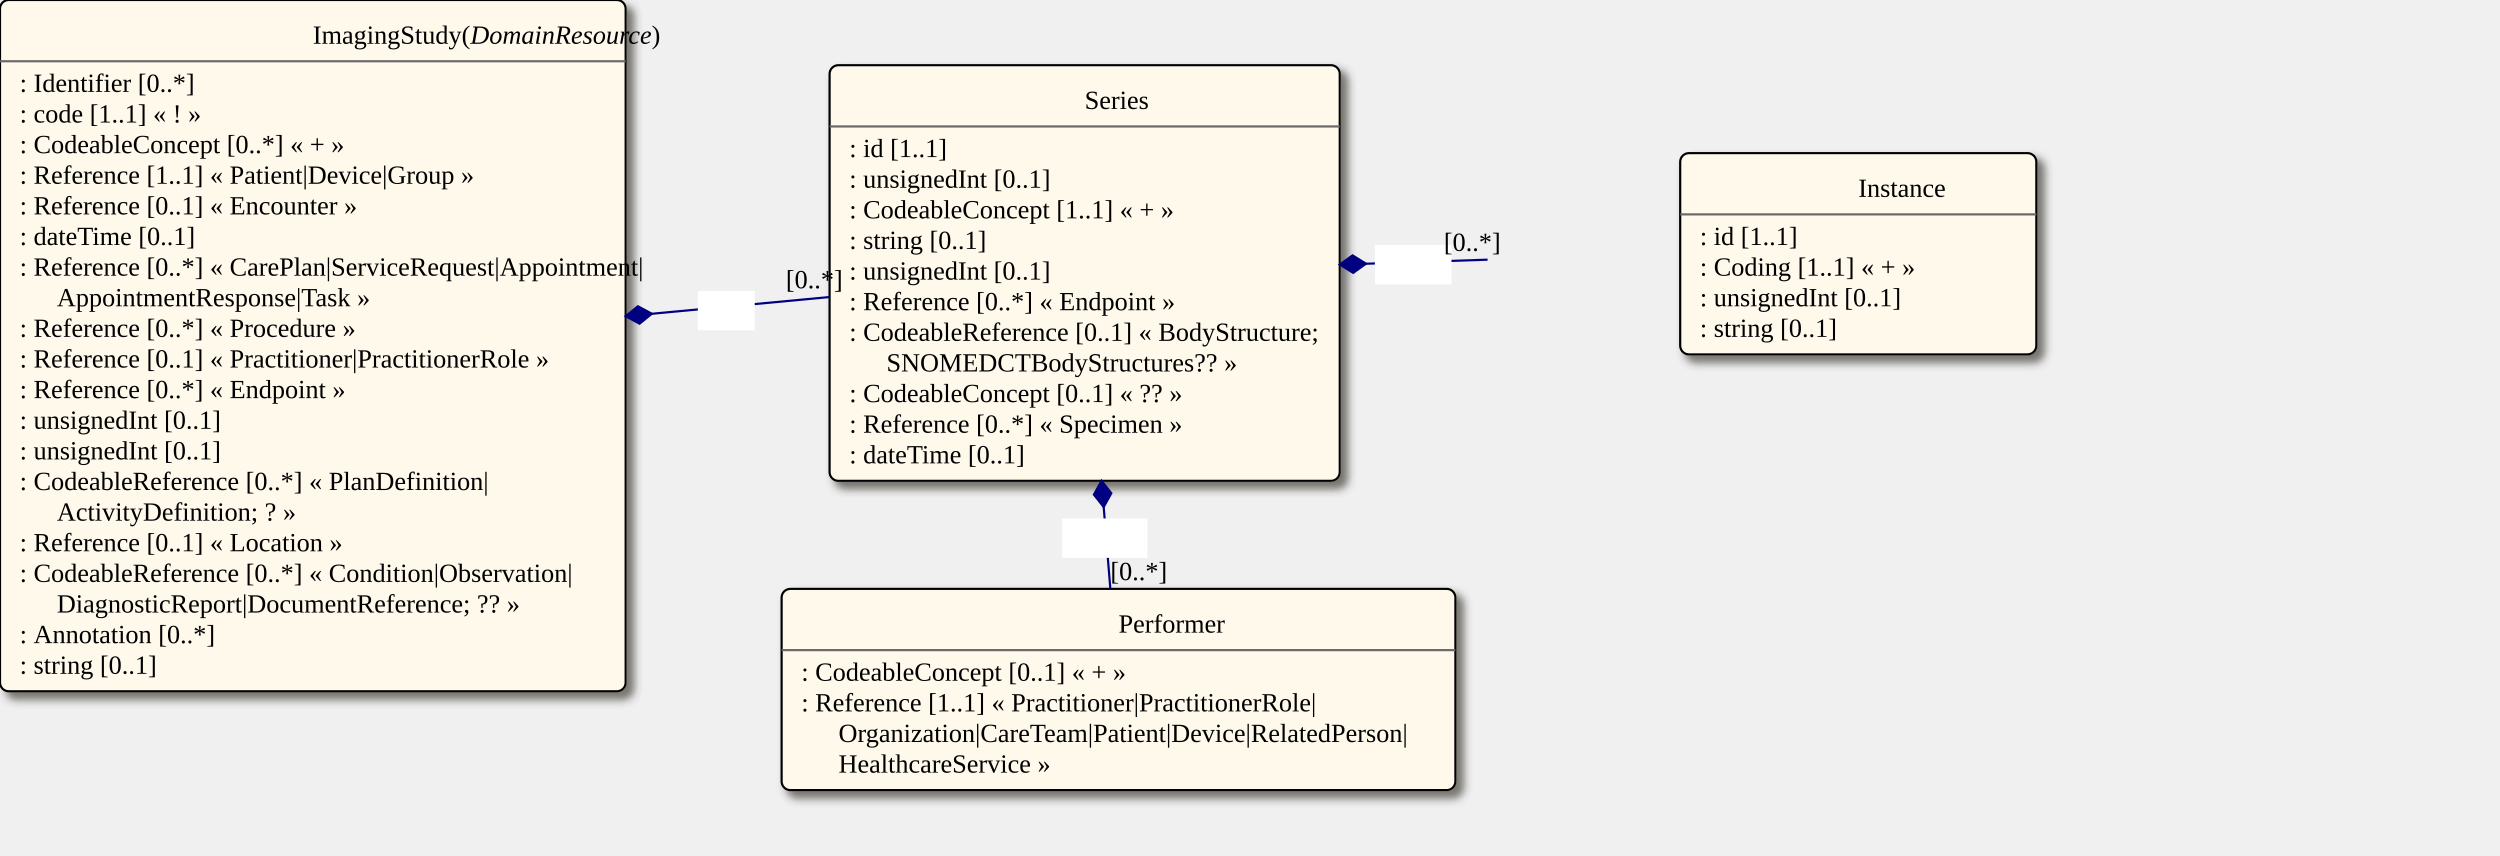
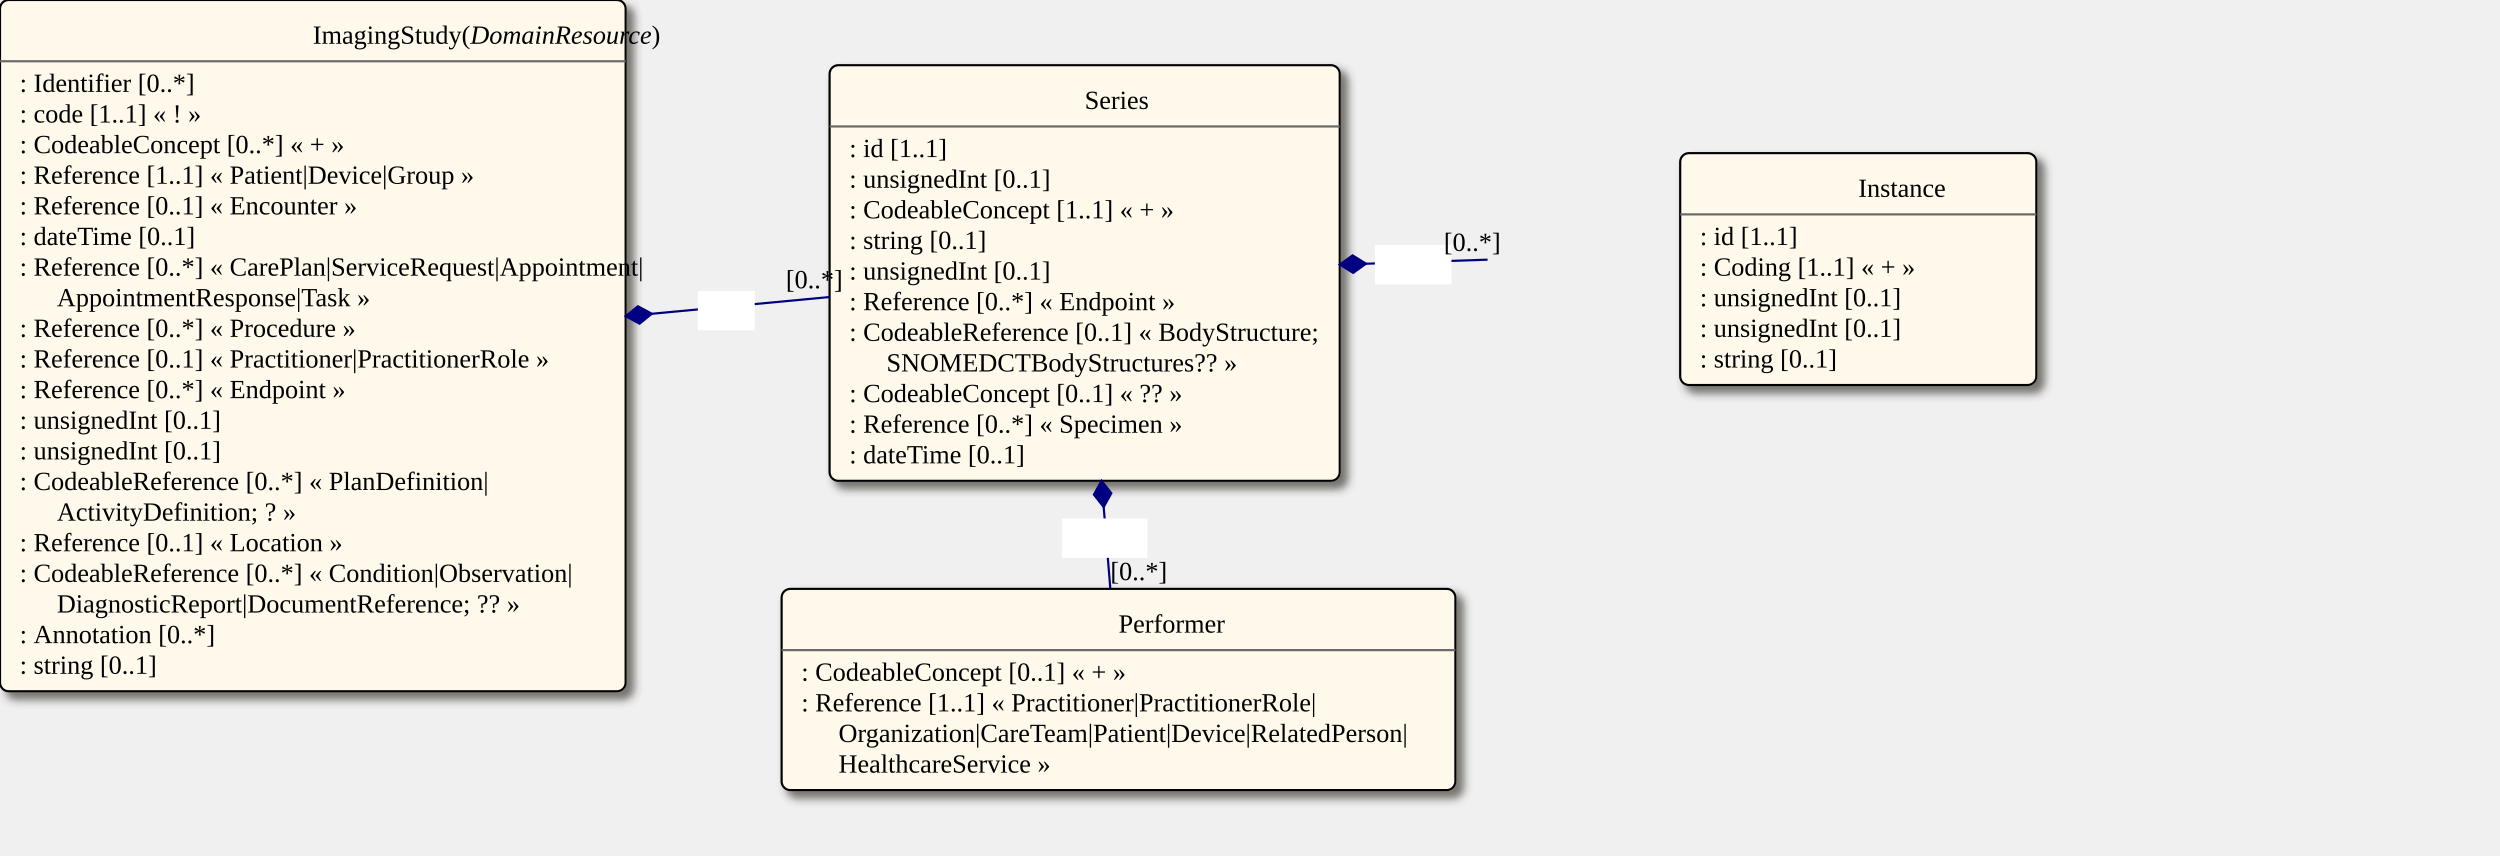
<svg xmlns="http://www.w3.org/2000/svg" xmlns:xlink="http://www.w3.org/1999/xlink" id="n649" version="1.1" width="1142.8" height="391.182">
  <defs id="defs4474">
    <filter id="shadow1" x="-0.033" y="-0.058" width="1.084" height="1.148">
      <feOffset result="offOut" in="SourceGraphic" dx="3" dy="3" id="feOffset4465" />
      <feColorMatrix result="matrixOut" in="offOut" type="matrix" values="0.2 0 0 0 0 0 0.2 0 0 0 0 0 0.2 0 0 0 0 0 1 0" id="feColorMatrix4467" />
      <feGaussianBlur result="blurOut" in="matrixOut" stdDeviation="2" id="feGaussianBlur4469" />
      <feBlend in="SourceGraphic" in2="blurOut" mode="normal" id="feBlend4471" />
    </filter>
  </defs>
  <g id="n650">
    <rect id="ImagingStudy" x="0.0" y="0.0" rx="4" ry="4" width="286.0" height="316.0" filter="url(#shadow1)" style="fill:#fff9ec;stroke:black;stroke-width:1" />
    <line id="n651" x1="0.0" y1="28.0" x2="286.0" y2="28.0" style="stroke:dimgrey;stroke-width:1" />
    <text id="n652" x="143.0" y="20.0" fill="black" class="diagram-class-title  diagram-class-resource">ImagingStudy<tspan class="diagram-class-title-link" id="tspan4479"> (<a id="n653" xlink:href="domainresource.html#DomainResource" class="diagram-class-reference" style="font-style: italic">DomainResource</a>)</tspan>
    </text>
    <text id="n654" x="6.0" y="42.0" fill="black" class="diagram-class-detail">
      <a id="n655" xlink:href="imagingstudy-definitions.html#ImagingStudy.identifier" /> : <a id="n656" xlink:href="datatypes.html#Identifier">Identifier</a> [0..*]</text>
    <text id="n660" x="6.0" y="56.0" fill="black" class="diagram-class-detail">
      <a id="n661" xlink:href="imagingstudy-definitions.html#ImagingStudy.status" /> : <a id="n662" xlink:href="datatypes.html#code">code</a> [1..1] « <a id="n663" xlink:href="valueset-imagingstudy-status.html" />! »</text>
    <text id="n670" x="6.0" y="70.0" fill="black" class="diagram-class-detail">
      <a id="n671" xlink:href="imagingstudy-definitions.html#ImagingStudy.modality" /> : <a id="n672" xlink:href="datatypes.html#CodeableConcept">CodeableConcept</a> [0..*] « <a id="n673" xlink:href="http://dicom.nema.org/medical/dicom/current/output/chtml/part16/sect_CID_33.html" />+ »</text>
    <text id="n680" x="6.0" y="84.0" fill="black" class="diagram-class-detail">
      <a id="n681" xlink:href="imagingstudy-definitions.html#ImagingStudy.subject" /> : <a id="n682" xlink:href="references.html#Reference">Reference</a> [1..1] « <a id="n683" xlink:href="patient.html#Patient">Patient</a>|<a id="n684" xlink:href="device.html#Device">Device</a>|<a id="n685" xlink:href="group.html#Group">Group</a> »</text>
    <text id="n692" x="6.0" y="98.0" fill="black" class="diagram-class-detail">
      <a id="n693" xlink:href="imagingstudy-definitions.html#ImagingStudy.encounter" /> : <a id="n694" xlink:href="references.html#Reference">Reference</a> [0..1] « <a id="n695" xlink:href="encounter.html#Encounter">Encounter</a> »</text>
    <text id="n700" x="6.0" y="112.0" fill="black" class="diagram-class-detail">
      <a id="n701" xlink:href="imagingstudy-definitions.html#ImagingStudy.started" /> : <a id="n702" xlink:href="datatypes.html#dateTime">dateTime</a> [0..1]</text>
    <text id="n706" x="6.0" y="126.0" fill="black" class="diagram-class-detail">
      <a id="n707" xlink:href="imagingstudy-definitions.html#ImagingStudy.basedOn" /> : <a id="n708" xlink:href="references.html#Reference">Reference</a> [0..*] « <a id="n709" xlink:href="careplan.html#CarePlan">CarePlan</a>|<a id="n710" xlink:href="servicerequest.html#ServiceRequest">ServiceRequest</a>|<a id="n711" xlink:href="appointment.html#Appointment">Appointment</a>|</text>
    <text id="n712" x="26.0" y="140.0" fill="black" class="diagram-class-detail">
      <a id="n713" xlink:href="appointmentresponse.html#AppointmentResponse">AppointmentResponse</a>|<a id="n714" xlink:href="task.html#Task">Task</a> »</text>
    <text id="n724" x="6.0" y="154.0" fill="black" class="diagram-class-detail">
      <a id="n725" xlink:href="imagingstudy-definitions.html#ImagingStudy.partOf" /> : <a id="n726" xlink:href="references.html#Reference">Reference</a> [0..*] « <a id="n727" xlink:href="procedure.html#Procedure">Procedure</a> »</text>
    <text id="n732" x="6.0" y="168.0" fill="black" class="diagram-class-detail">
      <a id="n733" xlink:href="imagingstudy-definitions.html#ImagingStudy.referrer" /> : <a id="n734" xlink:href="references.html#Reference">Reference</a> [0..1] « <a id="n735" xlink:href="practitioner.html#Practitioner">Practitioner</a>|<a id="n736" xlink:href="practitionerrole.html#PractitionerRole">PractitionerRole</a> »</text>
    <text id="n742" x="6.0" y="182.0" fill="black" class="diagram-class-detail">
      <a id="n743" xlink:href="imagingstudy-definitions.html#ImagingStudy.endpoint" /> : <a id="n744" xlink:href="references.html#Reference">Reference</a> [0..*] « <a id="n745" xlink:href="endpoint.html#Endpoint">Endpoint</a> »</text>
    <text id="n750" x="6.0" y="196.0" fill="black" class="diagram-class-detail">
      <a id="n751" xlink:href="imagingstudy-definitions.html#ImagingStudy.numberOfSeries" /> : <a id="n752" xlink:href="datatypes.html#unsignedInt">unsignedInt</a> [0..1]</text>
    <text id="n756" x="6.0" y="210.0" fill="black" class="diagram-class-detail">
      <a id="n757" xlink:href="imagingstudy-definitions.html#ImagingStudy.numberOfInstances" /> : <a id="n758" xlink:href="datatypes.html#unsignedInt">unsignedInt</a> [0..1]</text>
    <text id="n762" x="6.0" y="224.0" fill="black" class="diagram-class-detail">
      <a id="n763" xlink:href="imagingstudy-definitions.html#ImagingStudy.procedure" /> : <a id="n764" xlink:href="references.html#CodeableReference">CodeableReference</a> [0..*] « <a id="n765" xlink:href="plandefinition.html#PlanDefinition">PlanDefinition</a>|</text>
    <text id="n766" x="26.0" y="238.0" fill="black" class="diagram-class-detail">
      <a id="n767" xlink:href="activitydefinition.html#ActivityDefinition">ActivityDefinition</a>; <a id="n768" xlink:href="http://loinc.org/vs/loinc-rsna-radiology-playbook" />? »</text>
    <text id="n776" x="6.0" y="252.0" fill="black" class="diagram-class-detail">
      <a id="n777" xlink:href="imagingstudy-definitions.html#ImagingStudy.location" /> : <a id="n778" xlink:href="references.html#Reference">Reference</a> [0..1] « <a id="n779" xlink:href="location.html#Location">Location</a> »</text>
    <text id="n784" x="6.0" y="266.0" fill="black" class="diagram-class-detail">
      <a id="n785" xlink:href="imagingstudy-definitions.html#ImagingStudy.reason" /> : <a id="n786" xlink:href="references.html#CodeableReference">CodeableReference</a> [0..*] « <a id="n787" xlink:href="condition.html#Condition">Condition</a>|<a id="n788" xlink:href="observation.html#Observation">Observation</a>|</text>
    <text id="n789" x="26.0" y="280.0" fill="black" class="diagram-class-detail">
      <a id="n790" xlink:href="diagnosticreport.html#DiagnosticReport">DiagnosticReport</a>|<a id="n791" xlink:href="documentreference.html#DocumentReference">DocumentReference</a>; <a id="n792" xlink:href="valueset-procedure-reason.html" />?? »</text>
    <text id="n804" x="6.0" y="294.0" fill="black" class="diagram-class-detail">
      <a id="n805" xlink:href="imagingstudy-definitions.html#ImagingStudy.note" /> : <a id="n806" xlink:href="datatypes.html#Annotation">Annotation</a> [0..*]</text>
    <text id="n810" x="6.0" y="308.0" fill="black" class="diagram-class-detail">
      <a id="n811" xlink:href="imagingstudy-definitions.html#ImagingStudy.description" /> : <a id="n812" xlink:href="datatypes.html#string">string</a> [0..1]</text>
  </g>
  <g id="n816">
    <rect id="ImagingStudy.series" x="379.223" y="29.803" rx="4" ry="4" width="233.2" height="190.0" filter="url(#shadow1)" style="fill:#fff9ec;stroke:black;stroke-width:1" />
    <line id="n817" x1="379.223" y1="57.803" x2="612.423" y2="57.803" style="stroke:dimgrey;stroke-width:1" />
    <text id="n818" x="495.823" y="49.803" fill="black" class="diagram-class-title">Series</text>
    <text id="n819" x="385.223" y="71.803" fill="black" class="diagram-class-detail">
      <a id="n820" xlink:href="imagingstudy-definitions.html#ImagingStudy.series.uid" /> : <a id="n821" xlink:href="datatypes.html#id">id</a> [1..1]</text>
    <text id="n825" x="385.223" y="85.803" fill="black" class="diagram-class-detail">
      <a id="n826" xlink:href="imagingstudy-definitions.html#ImagingStudy.series.number" /> : <a id="n827" xlink:href="datatypes.html#unsignedInt">unsignedInt</a> [0..1]</text>
    <text id="n831" x="385.223" y="99.803" fill="black" class="diagram-class-detail">
      <a id="n832" xlink:href="imagingstudy-definitions.html#ImagingStudy.series.modality" /> : <a id="n833" xlink:href="datatypes.html#CodeableConcept">CodeableConcept</a> [1..1] « <a id="n834" xlink:href="http://dicom.nema.org/medical/dicom/current/output/chtml/part16/sect_CID_33.html" />+ »</text>
    <text id="n841" x="385.223" y="113.803" fill="black" class="diagram-class-detail">
      <a id="n842" xlink:href="imagingstudy-definitions.html#ImagingStudy.series.description" /> : <a id="n843" xlink:href="datatypes.html#string">string</a> [0..1]</text>
    <text id="n847" x="385.223" y="127.803" fill="black" class="diagram-class-detail">
      <a id="n848" xlink:href="imagingstudy-definitions.html#ImagingStudy.series.numberOfInstances" /> : <a id="n849" xlink:href="datatypes.html#unsignedInt">unsignedInt</a> [0..1]</text>
    <text id="n853" x="385.223" y="141.803" fill="black" class="diagram-class-detail">
      <a id="n854" xlink:href="imagingstudy-definitions.html#ImagingStudy.series.endpoint" /> : <a id="n855" xlink:href="references.html#Reference">Reference</a> [0..*] « <a id="n856" xlink:href="endpoint.html#Endpoint">Endpoint</a> »</text>
    <text id="n861" x="385.223" y="155.803" fill="black" class="diagram-class-detail">
      <a id="n862" xlink:href="imagingstudy-definitions.html#ImagingStudy.series.bodySite" /> : <a id="n863" xlink:href="references.html#CodeableReference">CodeableReference</a> [0..1] « <a id="n864" xlink:href="bodystructure.html#BodyStructure">BodyStructure</a>; <a id="n865" xlink:href="valueset-body-site.html" />
    </text>
    <text id="n867" x="405.223" y="169.803" fill="black" class="diagram-class-detail">
      <a id="n868" xlink:href="valueset-body-site.html">SNOMEDCTBodyStructures</a>?? »</text>
    <text id="n877" x="385.223" y="183.803" fill="black" class="diagram-class-detail">
      <a id="n878" xlink:href="imagingstudy-definitions.html#ImagingStudy.series.laterality" /> : <a id="n879" xlink:href="datatypes.html#CodeableConcept">CodeableConcept</a> [0..1] « <a id="n880" xlink:href="http://dicom.nema.org/medical/dicom/current/output/chtml/part16/sect_CID_244.html" />?? »</text>
    <text id="n887" x="385.223" y="197.803" fill="black" class="diagram-class-detail">
      <a id="n888" xlink:href="imagingstudy-definitions.html#ImagingStudy.series.specimen" /> : <a id="n889" xlink:href="references.html#Reference">Reference</a> [0..*] « <a id="n890" xlink:href="specimen.html#Specimen">Specimen</a> »</text>
    <text id="n895" x="385.223" y="211.803" fill="black" class="diagram-class-detail">
      <a id="n896" xlink:href="imagingstudy-definitions.html#ImagingStudy.series.started" /> : <a id="n897" xlink:href="datatypes.html#dateTime">dateTime</a> [0..1]</text>
  </g>
  <g id="n901">
    <rect id="ImagingStudy.series.performer" x="357.295" y="269.182" rx="4" ry="4" width="308.0" height="92.0" filter="url(#shadow1)" style="fill:#fff9ec;stroke:black;stroke-width:1" />
    <line id="n902" x1="357.295" y1="297.182" x2="665.295" y2="297.182" style="stroke:dimgrey;stroke-width:1" />
    <text id="n903" x="511.295" y="289.182" fill="black" class="diagram-class-title">Performer</text>
    <text id="n904" x="363.295" y="311.182" fill="black" class="diagram-class-detail">
      <a id="n905" xlink:href="imagingstudy-definitions.html#ImagingStudy.series.performer.function" /> : <a id="n906" xlink:href="datatypes.html#CodeableConcept">CodeableConcept</a> [0..1] « <a id="n907" xlink:href="valueset-series-performer-function.html" />+ »</text>
    <text id="n914" x="363.295" y="325.182" fill="black" class="diagram-class-detail">
      <a id="n915" xlink:href="imagingstudy-definitions.html#ImagingStudy.series.performer.actor" /> : <a id="n916" xlink:href="references.html#Reference">Reference</a> [1..1] « <a id="n917" xlink:href="practitioner.html#Practitioner">Practitioner</a>|<a id="n918" xlink:href="practitionerrole.html#PractitionerRole">PractitionerRole</a>|</text>
    <text id="n919" x="383.295" y="339.182" fill="black" class="diagram-class-detail">
      <a id="n920" xlink:href="organization.html#Organization">Organization</a>|<a id="n921" xlink:href="careteam.html#CareTeam">CareTeam</a>|<a id="n922" xlink:href="patient.html#Patient">Patient</a>|<a id="n923" xlink:href="device.html#Device">Device</a>|<a id="n924" xlink:href="relatedperson.html#RelatedPerson">RelatedPerson</a>|</text>
    <text id="n925" x="383.295" y="353.182" fill="black" class="diagram-class-detail">
      <a id="n926" xlink:href="healthcareservice.html#HealthcareService">HealthcareService</a> »</text>
  </g>
  <g id="n940" transform="translate(88.0488)">
-     <rect id="ImagingStudy.series.instance" x="680" y="70" rx="4" ry="4" width="162.8" height="92" filter="url(#shadow1)" style="fill:#fff9ec;stroke:#000000;stroke-width:1" />
+     <rect id="ImagingStudy.series.instance" x="680" y="70" rx="4" ry="4" width="162.8" height="106" filter="url(#shadow1)" style="fill:#fff9ec;stroke:#000000;stroke-width:1" />
    <line id="n941" x1="680" y1="98" x2="842.8" y2="98" style="stroke:#696969;stroke-width:1" />
    <text id="n942" x="761.4" y="90" fill="#000000" class="diagram-class-title">Instance</text>
    <text id="n943" x="686" y="112" fill="#000000" class="diagram-class-detail">
      <a id="n944" xlink:href="imagingstudy-definitions.html#ImagingStudy.series.instance.uid" /> : <a id="n945" xlink:href="datatypes.html#id">id</a> [1..1]</text>
    <text id="n949" x="686" y="126" fill="#000000" class="diagram-class-detail">
      <a id="n950" xlink:href="imagingstudy-definitions.html#ImagingStudy.series.instance.sopClass" /> : <a id="n951" xlink:href="datatypes.html#Coding">Coding</a> [1..1] « <a id="n952" xlink:href="http://dicom.nema.org/medical/dicom/current/output/chtml/part04/sect_B.5.html#table_B.5-1" />+ »</text>
    <text id="n959" x="686" y="140" fill="#000000" class="diagram-class-detail">
      <a id="n960" xlink:href="imagingstudy-definitions.html#ImagingStudy.series.instance.number" /> : <a id="n961" xlink:href="datatypes.html#unsignedInt">unsignedInt</a> [0..1]</text>
    <text id="n965" x="686" y="154" fill="#000000" class="diagram-class-detail">
-       <a id="n966" xlink:href="imagingstudy-definitions.html#ImagingStudy.series.instance.title" /> : <a id="n967" xlink:href="datatypes.html#string">string</a> [0..1]</text>
+       <a id="n966" xlink:href="imagingstudy-definitions.html#ImagingStudy.series.instance.numberOfFrames" /> : <a id="n967" xlink:href="datatypes.html#unsignedInt">unsignedInt</a> [0..1]</text>
+     <text id="n968" x="686" y="168" fill="#000000" class="diagram-class-detail">
+       <a id="n969" xlink:href="imagingstudy-definitions.html#ImagingStudy.series.instance.title" /> : <a id="n970" xlink:href="datatypes.html#string">string</a> [0..1]</text>
  </g>
  <line id="n971" x1="503.544" y1="219.803" x2="507.557" y2="269.182" style="stroke:navy;stroke-width:1" />
  <polygon id="n972" points="503.544,219.803 509.544,223.803 515.544,219.803 509.544,215.803 503.544,219.803" style="fill:navy;stroke:navy;stroke-width:1" transform="rotate(85.35372 503.5439 219.8026)" />
  <rect id="n973" x="485.5" y="237.0" width="39.0" height="18.0" style="fill:white;stroke:black;stroke-width:0" />
  <text id="n974" x="505.0" y="247.0" fill="black" class="diagram-class-linkage">
    <a id="n975" xlink:href="imagingstudy-definitions.html#ImagingStudy.series.performer" />
  </text>
  <text id="n976" x="507.557" y="265.182" fill="black" class="diagram-class-linkage">[0..*]</text>
  <line id="n977" x1="612.423" y1="120.938" x2="680.0" y2="118.698" style="stroke:navy;stroke-width:1" />
  <polygon id="n978" points="612.423,120.938 618.423,124.938 624.423,120.938 618.423,116.938 612.423,120.938" style="fill:navy;stroke:navy;stroke-width:1" transform="rotate(-1.898394 612.4232 120.9379)" />
  <rect id="n979" x="628.5" y="112.0" width="35.0" height="18.0" style="fill:white;stroke:black;stroke-width:0" />
  <text id="n980" x="646.0" y="122.0" fill="black" class="diagram-class-linkage">
    <a id="n981" xlink:href="imagingstudy-definitions.html#ImagingStudy.series.instance" />
  </text>
  <text id="n982" x="660.0" y="114.698" fill="black" class="diagram-class-linkage">[0..*]</text>
  <line id="n983" x1="286.0" y1="144.545" x2="379.223" y2="135.774" style="stroke:navy;stroke-width:1" />
  <polygon id="n984" points="286.0,144.545 292.0,148.545 298.0,144.545 292.0,140.545 286.0,144.545" style="fill:navy;stroke:navy;stroke-width:1" transform="rotate(-5.375172 286.0 144.545)" />
  <rect id="n985" x="319.0" y="133.0" width="26.0" height="18.0" style="fill:white;stroke:black;stroke-width:0" />
  <text id="n986" x="332.0" y="143.0" fill="black" class="diagram-class-linkage">
    <a id="n987" xlink:href="imagingstudy-definitions.html#ImagingStudy.series" />
  </text>
  <text id="n988" x="359.223" y="131.774" fill="black" class="diagram-class-linkage">[0..*]</text>
</svg>
